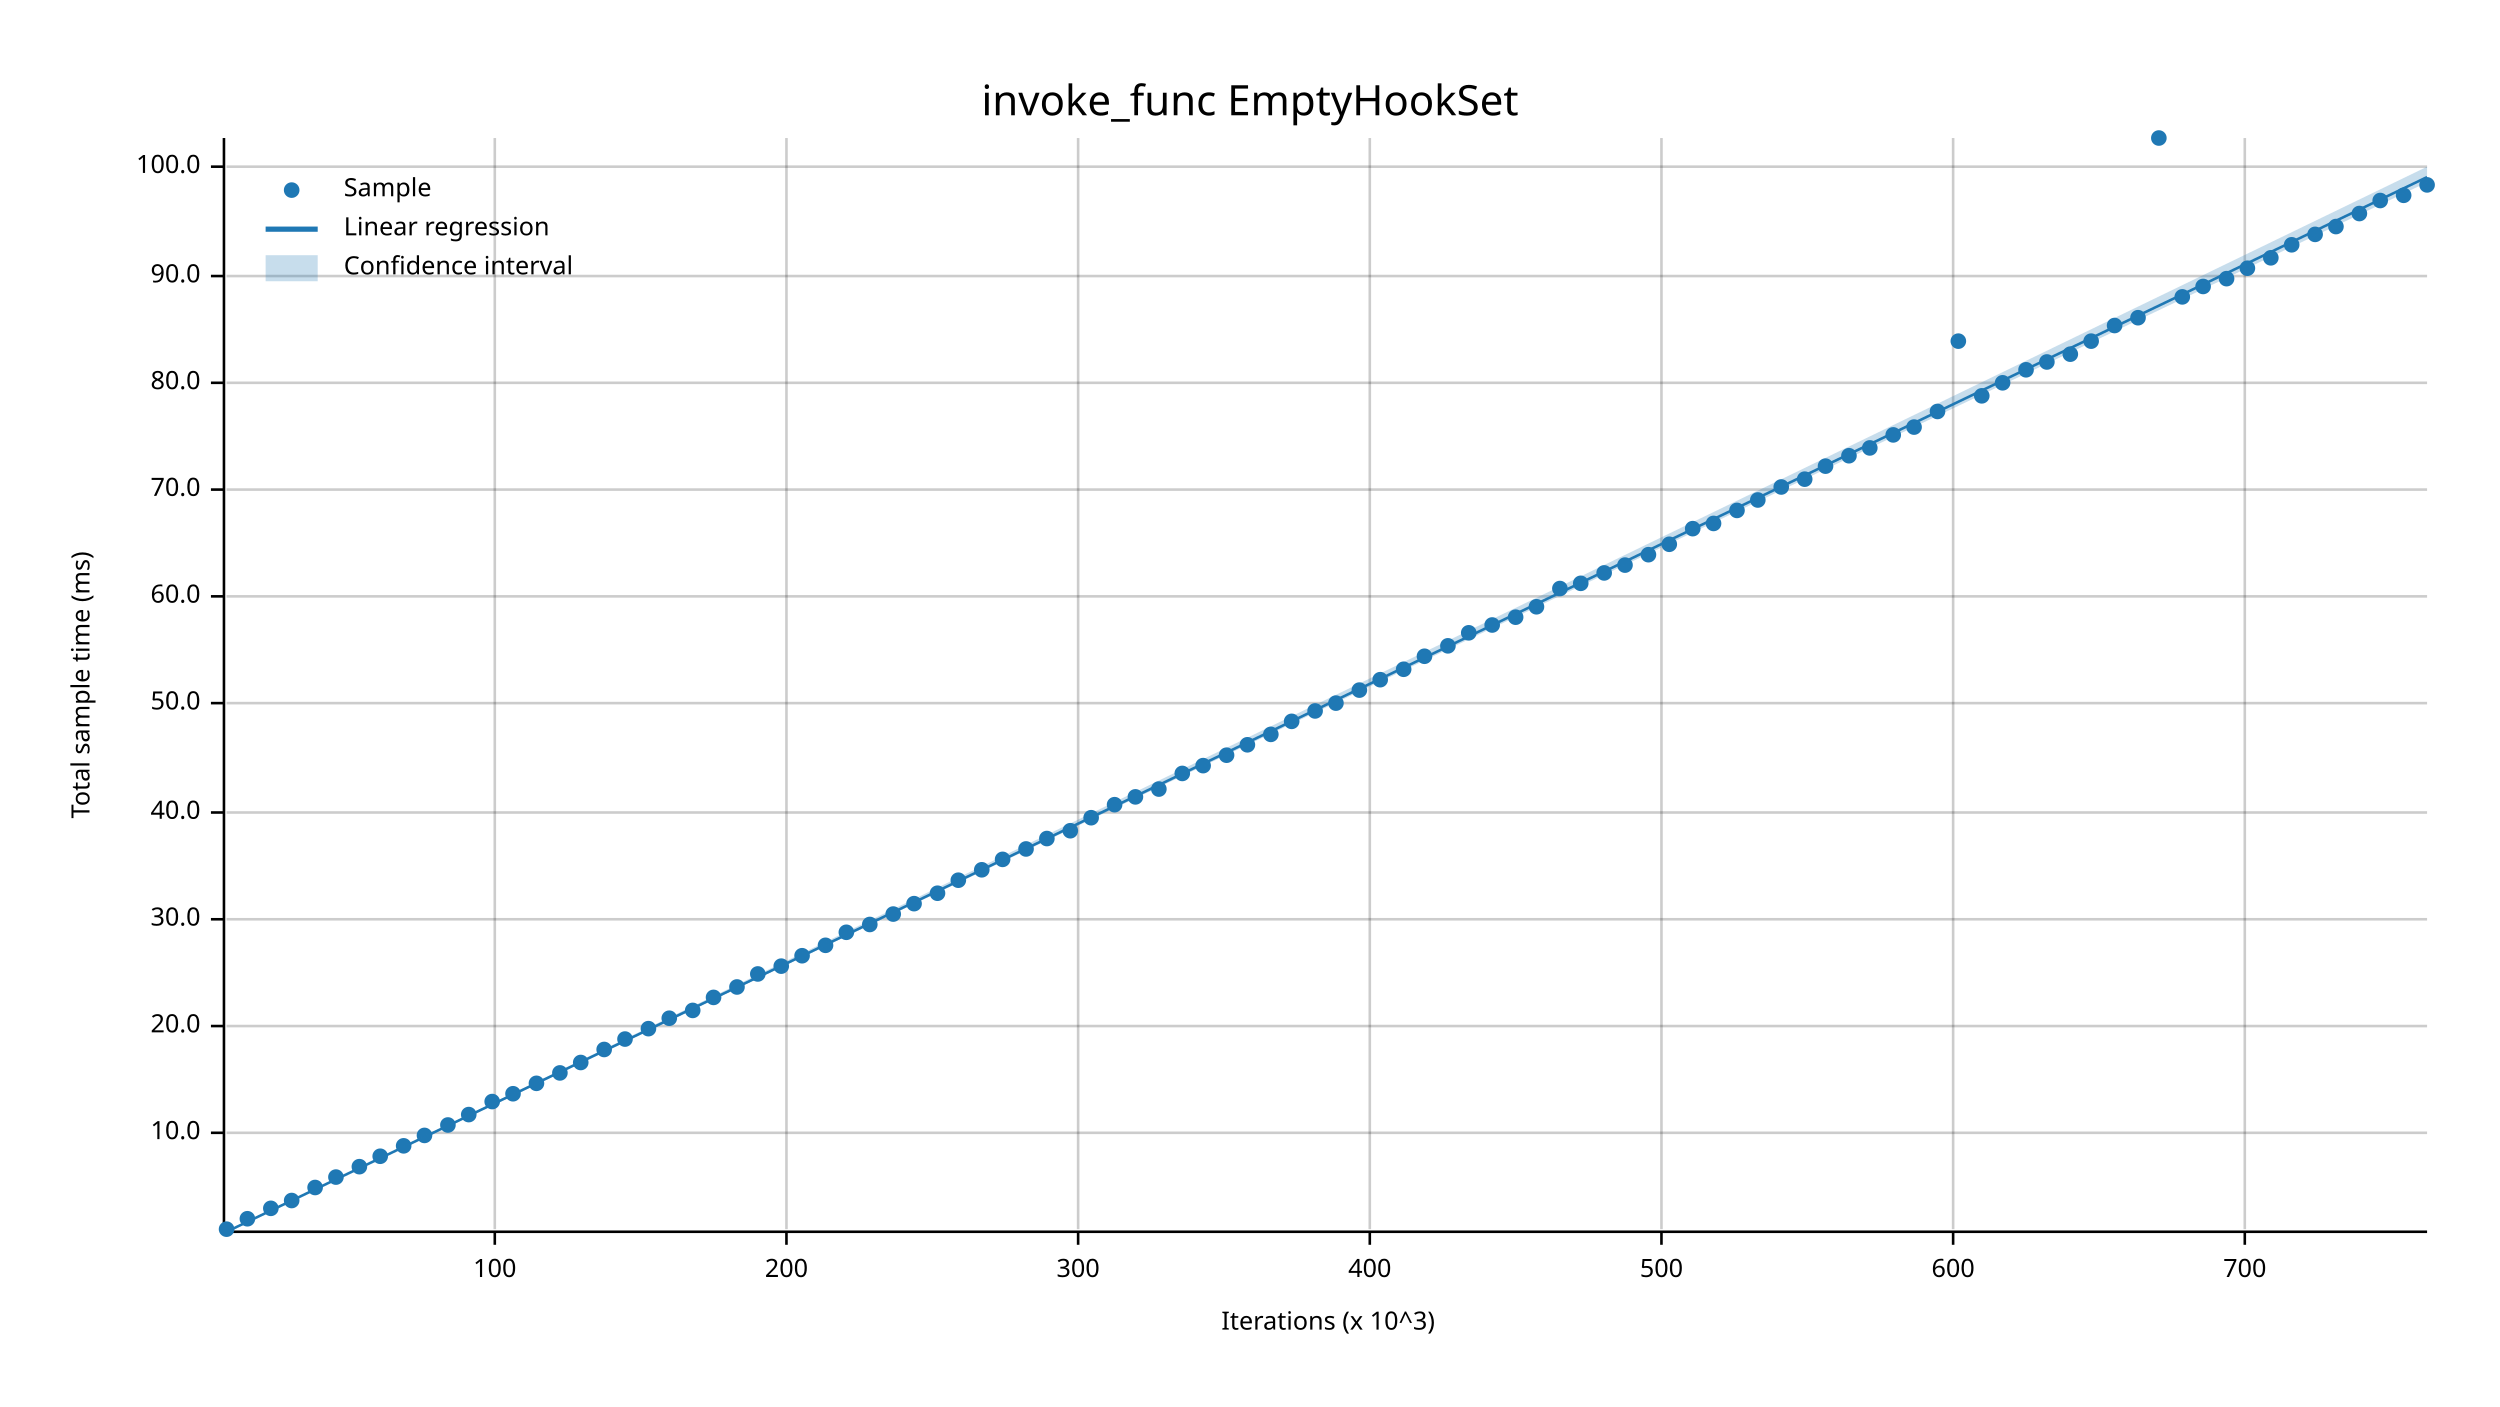
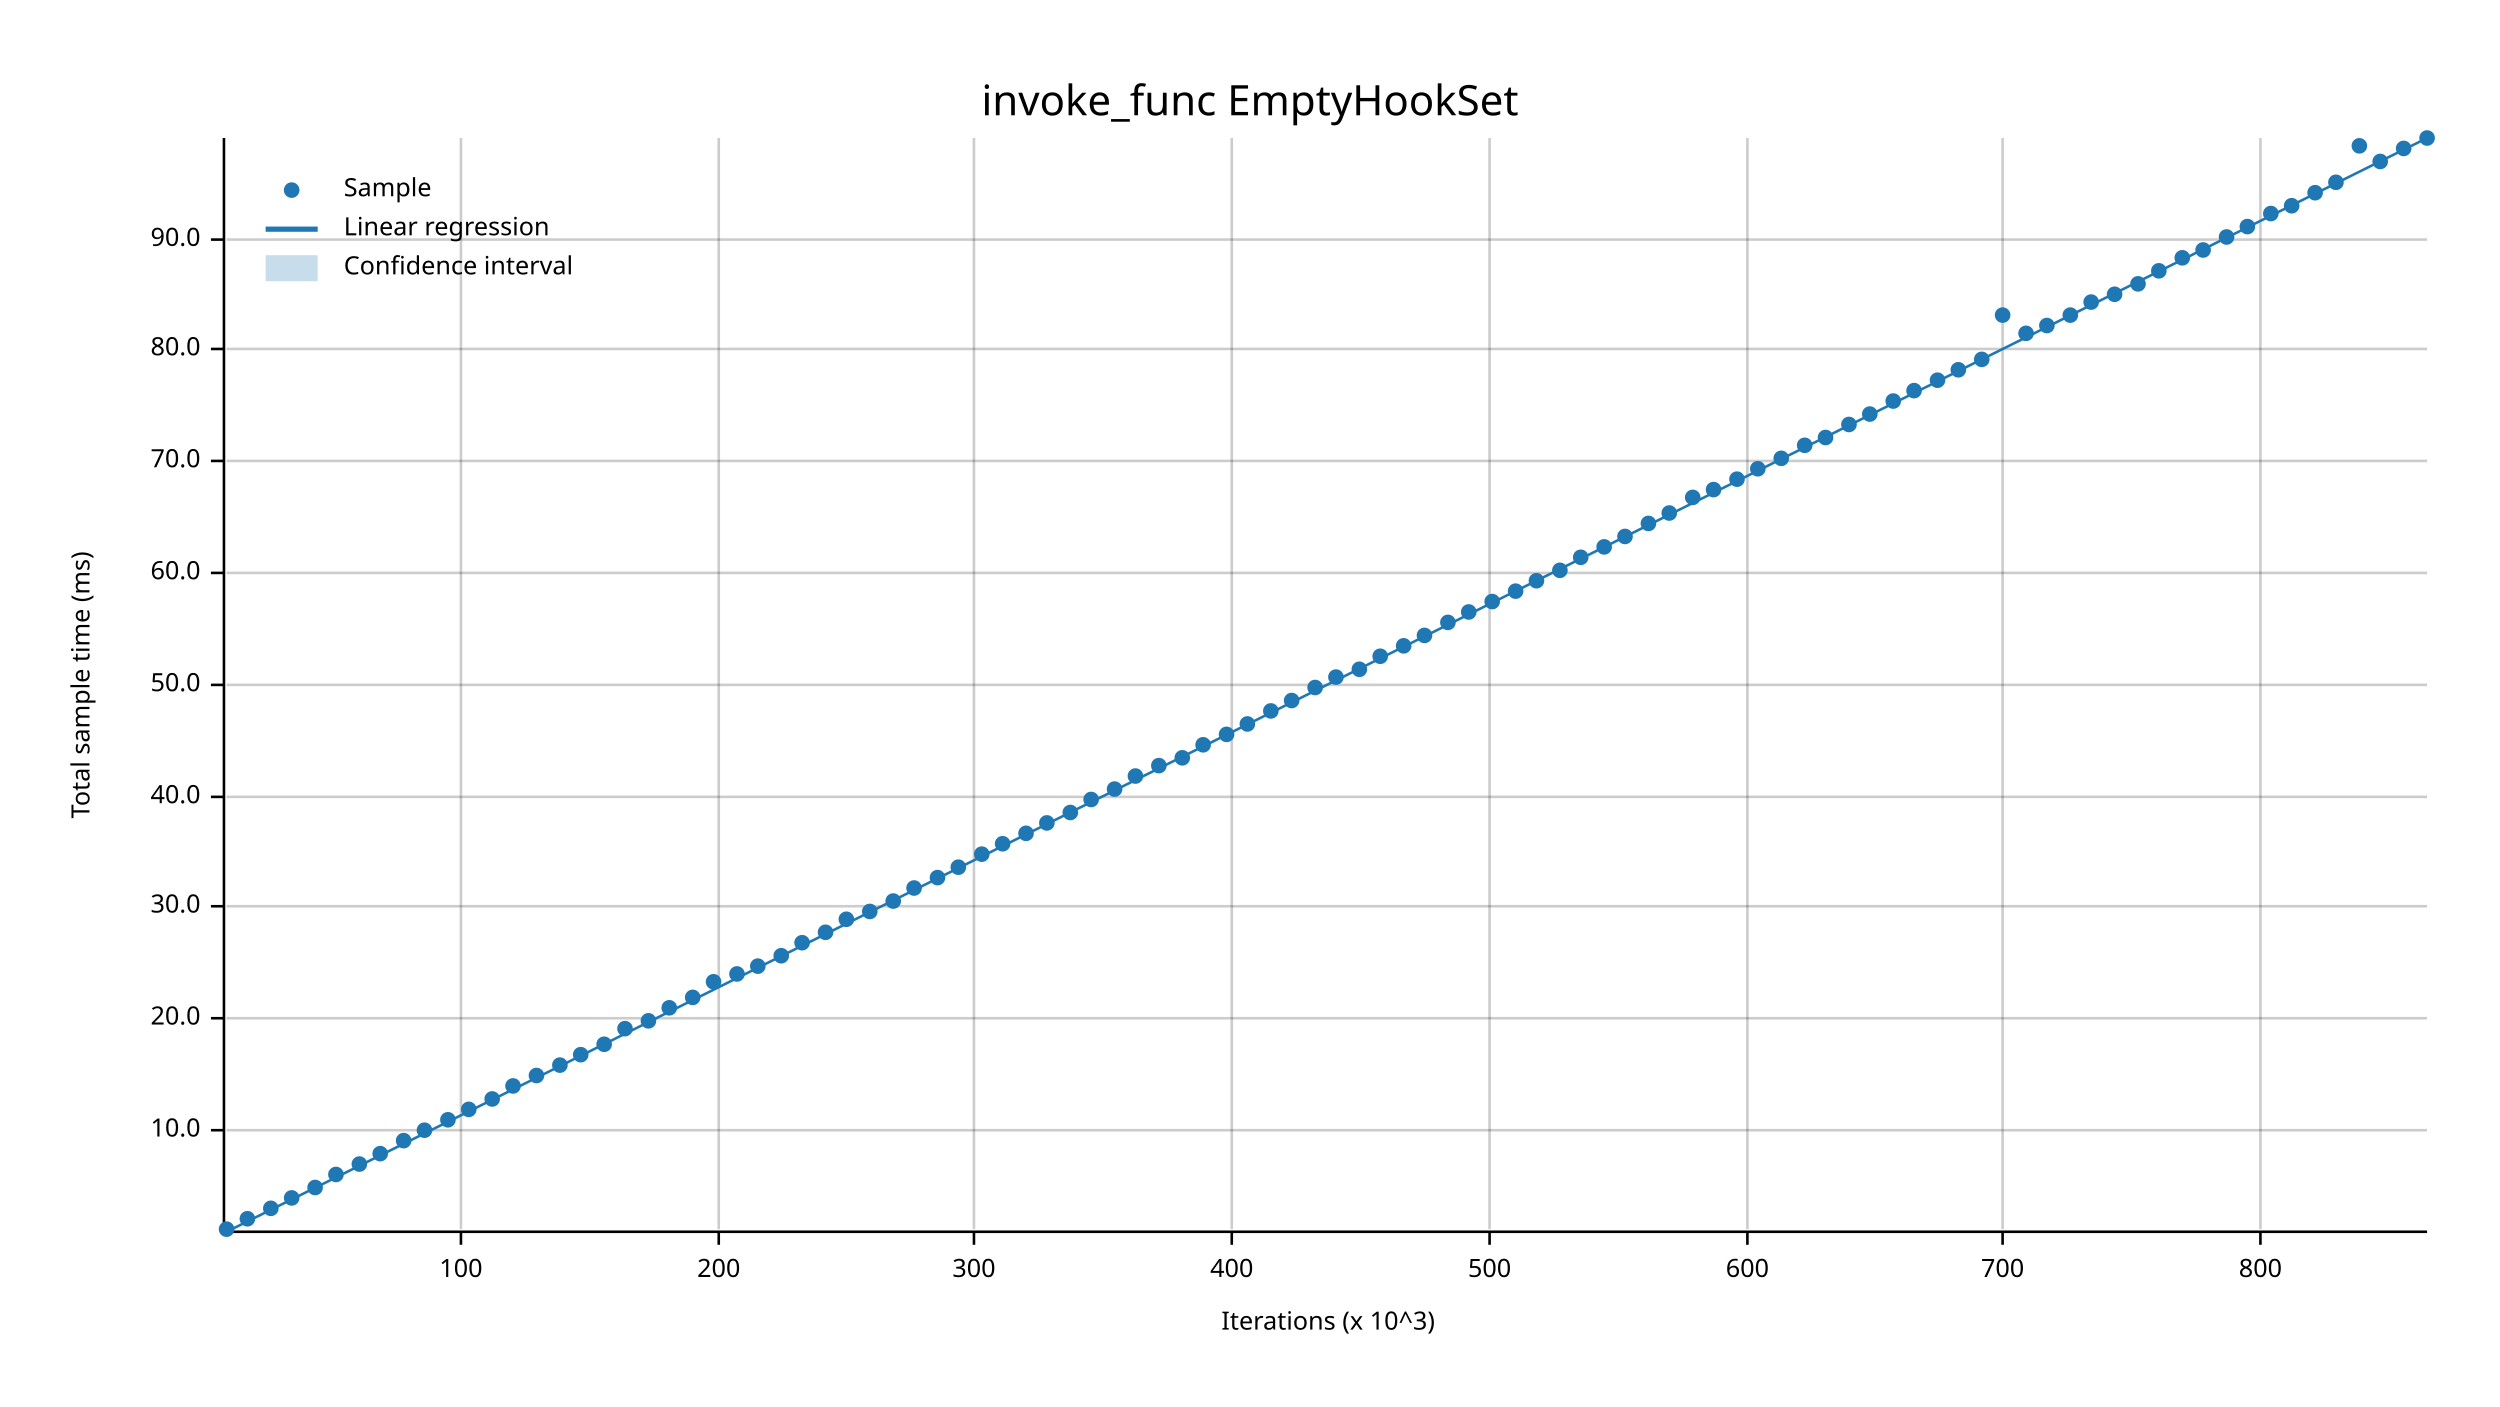
<svg xmlns="http://www.w3.org/2000/svg" width="960" height="540" viewBox="0 0 960 540">
  <text x="480" y="32" dy="0.76em" text-anchor="middle" font-family="sans-serif" font-size="16.129" opacity="1" fill="#000000">
invoke_func EmptyHookSet
</text>
  <text x="27" y="263" dy="0.76em" text-anchor="middle" font-family="sans-serif" font-size="9.677" opacity="1" fill="#000000" transform="rotate(270, 27, 263)">
Total sample time (ms)
</text>
  <text x="510" y="513" dy="-0.5ex" text-anchor="middle" font-family="sans-serif" font-size="9.677" opacity="1" fill="#000000">
Iterations (x 10^3)
</text>
-   <line opacity="0.2" stroke="#000000" stroke-width="1" x1="190" y1="472" x2="190" y2="53" />
-   <line opacity="0.2" stroke="#000000" stroke-width="1" x1="302" y1="472" x2="302" y2="53" />
-   <line opacity="0.2" stroke="#000000" stroke-width="1" x1="414" y1="472" x2="414" y2="53" />
-   <line opacity="0.2" stroke="#000000" stroke-width="1" x1="526" y1="472" x2="526" y2="53" />
-   <line opacity="0.2" stroke="#000000" stroke-width="1" x1="638" y1="472" x2="638" y2="53" />
-   <line opacity="0.2" stroke="#000000" stroke-width="1" x1="750" y1="472" x2="750" y2="53" />
-   <line opacity="0.2" stroke="#000000" stroke-width="1" x1="862" y1="472" x2="862" y2="53" />
-   <line opacity="0.2" stroke="#000000" stroke-width="1" x1="87" y1="435" x2="932" y2="435" />
-   <line opacity="0.2" stroke="#000000" stroke-width="1" x1="87" y1="394" x2="932" y2="394" />
-   <line opacity="0.2" stroke="#000000" stroke-width="1" x1="87" y1="353" x2="932" y2="353" />
-   <line opacity="0.2" stroke="#000000" stroke-width="1" x1="87" y1="312" x2="932" y2="312" />
-   <line opacity="0.2" stroke="#000000" stroke-width="1" x1="87" y1="270" x2="932" y2="270" />
-   <line opacity="0.2" stroke="#000000" stroke-width="1" x1="87" y1="229" x2="932" y2="229" />
-   <line opacity="0.2" stroke="#000000" stroke-width="1" x1="87" y1="188" x2="932" y2="188" />
-   <line opacity="0.2" stroke="#000000" stroke-width="1" x1="87" y1="147" x2="932" y2="147" />
-   <line opacity="0.2" stroke="#000000" stroke-width="1" x1="87" y1="106" x2="932" y2="106" />
-   <line opacity="0.2" stroke="#000000" stroke-width="1" x1="87" y1="64" x2="932" y2="64" />
+   <line opacity="0.2" stroke="#000000" stroke-width="1" x1="177" y1="472" x2="177" y2="53" />
+   <line opacity="0.2" stroke="#000000" stroke-width="1" x1="276" y1="472" x2="276" y2="53" />
+   <line opacity="0.2" stroke="#000000" stroke-width="1" x1="374" y1="472" x2="374" y2="53" />
+   <line opacity="0.2" stroke="#000000" stroke-width="1" x1="473" y1="472" x2="473" y2="53" />
+   <line opacity="0.2" stroke="#000000" stroke-width="1" x1="572" y1="472" x2="572" y2="53" />
+   <line opacity="0.2" stroke="#000000" stroke-width="1" x1="671" y1="472" x2="671" y2="53" />
+   <line opacity="0.2" stroke="#000000" stroke-width="1" x1="769" y1="472" x2="769" y2="53" />
+   <line opacity="0.2" stroke="#000000" stroke-width="1" x1="868" y1="472" x2="868" y2="53" />
+   <line opacity="0.2" stroke="#000000" stroke-width="1" x1="87" y1="434" x2="932" y2="434" />
+   <line opacity="0.2" stroke="#000000" stroke-width="1" x1="87" y1="391" x2="932" y2="391" />
+   <line opacity="0.2" stroke="#000000" stroke-width="1" x1="87" y1="348" x2="932" y2="348" />
+   <line opacity="0.2" stroke="#000000" stroke-width="1" x1="87" y1="306" x2="932" y2="306" />
+   <line opacity="0.2" stroke="#000000" stroke-width="1" x1="87" y1="263" x2="932" y2="263" />
+   <line opacity="0.2" stroke="#000000" stroke-width="1" x1="87" y1="220" x2="932" y2="220" />
+   <line opacity="0.2" stroke="#000000" stroke-width="1" x1="87" y1="177" x2="932" y2="177" />
+   <line opacity="0.2" stroke="#000000" stroke-width="1" x1="87" y1="134" x2="932" y2="134" />
+   <line opacity="0.2" stroke="#000000" stroke-width="1" x1="87" y1="92" x2="932" y2="92" />
  <polyline fill="none" opacity="1" stroke="#000000" stroke-width="1" points="86,53 86,472 " />
-   <text x="77" y="435" dy="0.5ex" text-anchor="end" font-family="sans-serif" font-size="9.677" opacity="1" fill="#000000">
+   <text x="77" y="434" dy="0.5ex" text-anchor="end" font-family="sans-serif" font-size="9.677" opacity="1" fill="#000000">
10.0
</text>
-   <polyline fill="none" opacity="1" stroke="#000000" stroke-width="1" points="81,435 86,435 " />
-   <text x="77" y="394" dy="0.5ex" text-anchor="end" font-family="sans-serif" font-size="9.677" opacity="1" fill="#000000">
+   <polyline fill="none" opacity="1" stroke="#000000" stroke-width="1" points="81,434 86,434 " />
+   <text x="77" y="391" dy="0.5ex" text-anchor="end" font-family="sans-serif" font-size="9.677" opacity="1" fill="#000000">
20.0
</text>
-   <polyline fill="none" opacity="1" stroke="#000000" stroke-width="1" points="81,394 86,394 " />
-   <text x="77" y="353" dy="0.5ex" text-anchor="end" font-family="sans-serif" font-size="9.677" opacity="1" fill="#000000">
+   <polyline fill="none" opacity="1" stroke="#000000" stroke-width="1" points="81,391 86,391 " />
+   <text x="77" y="348" dy="0.5ex" text-anchor="end" font-family="sans-serif" font-size="9.677" opacity="1" fill="#000000">
30.0
</text>
-   <polyline fill="none" opacity="1" stroke="#000000" stroke-width="1" points="81,353 86,353 " />
-   <text x="77" y="312" dy="0.5ex" text-anchor="end" font-family="sans-serif" font-size="9.677" opacity="1" fill="#000000">
+   <polyline fill="none" opacity="1" stroke="#000000" stroke-width="1" points="81,348 86,348 " />
+   <text x="77" y="306" dy="0.5ex" text-anchor="end" font-family="sans-serif" font-size="9.677" opacity="1" fill="#000000">
40.0
</text>
-   <polyline fill="none" opacity="1" stroke="#000000" stroke-width="1" points="81,312 86,312 " />
-   <text x="77" y="270" dy="0.5ex" text-anchor="end" font-family="sans-serif" font-size="9.677" opacity="1" fill="#000000">
+   <polyline fill="none" opacity="1" stroke="#000000" stroke-width="1" points="81,306 86,306 " />
+   <text x="77" y="263" dy="0.5ex" text-anchor="end" font-family="sans-serif" font-size="9.677" opacity="1" fill="#000000">
50.0
</text>
-   <polyline fill="none" opacity="1" stroke="#000000" stroke-width="1" points="81,270 86,270 " />
-   <text x="77" y="229" dy="0.5ex" text-anchor="end" font-family="sans-serif" font-size="9.677" opacity="1" fill="#000000">
+   <polyline fill="none" opacity="1" stroke="#000000" stroke-width="1" points="81,263 86,263 " />
+   <text x="77" y="220" dy="0.5ex" text-anchor="end" font-family="sans-serif" font-size="9.677" opacity="1" fill="#000000">
60.0
</text>
-   <polyline fill="none" opacity="1" stroke="#000000" stroke-width="1" points="81,229 86,229 " />
-   <text x="77" y="188" dy="0.5ex" text-anchor="end" font-family="sans-serif" font-size="9.677" opacity="1" fill="#000000">
+   <polyline fill="none" opacity="1" stroke="#000000" stroke-width="1" points="81,220 86,220 " />
+   <text x="77" y="177" dy="0.5ex" text-anchor="end" font-family="sans-serif" font-size="9.677" opacity="1" fill="#000000">
70.0
</text>
-   <polyline fill="none" opacity="1" stroke="#000000" stroke-width="1" points="81,188 86,188 " />
-   <text x="77" y="147" dy="0.5ex" text-anchor="end" font-family="sans-serif" font-size="9.677" opacity="1" fill="#000000">
+   <polyline fill="none" opacity="1" stroke="#000000" stroke-width="1" points="81,177 86,177 " />
+   <text x="77" y="134" dy="0.5ex" text-anchor="end" font-family="sans-serif" font-size="9.677" opacity="1" fill="#000000">
80.0
</text>
-   <polyline fill="none" opacity="1" stroke="#000000" stroke-width="1" points="81,147 86,147 " />
-   <text x="77" y="106" dy="0.5ex" text-anchor="end" font-family="sans-serif" font-size="9.677" opacity="1" fill="#000000">
+   <polyline fill="none" opacity="1" stroke="#000000" stroke-width="1" points="81,134 86,134 " />
+   <text x="77" y="92" dy="0.5ex" text-anchor="end" font-family="sans-serif" font-size="9.677" opacity="1" fill="#000000">
90.0
</text>
-   <polyline fill="none" opacity="1" stroke="#000000" stroke-width="1" points="81,106 86,106 " />
-   <text x="77" y="64" dy="0.5ex" text-anchor="end" font-family="sans-serif" font-size="9.677" opacity="1" fill="#000000">
- 100.0
- </text>
-   <polyline fill="none" opacity="1" stroke="#000000" stroke-width="1" points="81,64 86,64 " />
+   <polyline fill="none" opacity="1" stroke="#000000" stroke-width="1" points="81,92 86,92 " />
  <polyline fill="none" opacity="1" stroke="#000000" stroke-width="1" points="87,473 932,473 " />
-   <text x="190" y="483" dy="0.76em" text-anchor="middle" font-family="sans-serif" font-size="9.677" opacity="1" fill="#000000">
+   <text x="177" y="483" dy="0.76em" text-anchor="middle" font-family="sans-serif" font-size="9.677" opacity="1" fill="#000000">
100
</text>
-   <polyline fill="none" opacity="1" stroke="#000000" stroke-width="1" points="190,473 190,478 " />
-   <text x="302" y="483" dy="0.76em" text-anchor="middle" font-family="sans-serif" font-size="9.677" opacity="1" fill="#000000">
+   <polyline fill="none" opacity="1" stroke="#000000" stroke-width="1" points="177,473 177,478 " />
+   <text x="276" y="483" dy="0.76em" text-anchor="middle" font-family="sans-serif" font-size="9.677" opacity="1" fill="#000000">
200
</text>
-   <polyline fill="none" opacity="1" stroke="#000000" stroke-width="1" points="302,473 302,478 " />
-   <text x="414" y="483" dy="0.76em" text-anchor="middle" font-family="sans-serif" font-size="9.677" opacity="1" fill="#000000">
+   <polyline fill="none" opacity="1" stroke="#000000" stroke-width="1" points="276,473 276,478 " />
+   <text x="374" y="483" dy="0.76em" text-anchor="middle" font-family="sans-serif" font-size="9.677" opacity="1" fill="#000000">
300
</text>
-   <polyline fill="none" opacity="1" stroke="#000000" stroke-width="1" points="414,473 414,478 " />
-   <text x="526" y="483" dy="0.76em" text-anchor="middle" font-family="sans-serif" font-size="9.677" opacity="1" fill="#000000">
+   <polyline fill="none" opacity="1" stroke="#000000" stroke-width="1" points="374,473 374,478 " />
+   <text x="473" y="483" dy="0.76em" text-anchor="middle" font-family="sans-serif" font-size="9.677" opacity="1" fill="#000000">
400
</text>
-   <polyline fill="none" opacity="1" stroke="#000000" stroke-width="1" points="526,473 526,478 " />
-   <text x="638" y="483" dy="0.76em" text-anchor="middle" font-family="sans-serif" font-size="9.677" opacity="1" fill="#000000">
+   <polyline fill="none" opacity="1" stroke="#000000" stroke-width="1" points="473,473 473,478 " />
+   <text x="572" y="483" dy="0.76em" text-anchor="middle" font-family="sans-serif" font-size="9.677" opacity="1" fill="#000000">
500
</text>
-   <polyline fill="none" opacity="1" stroke="#000000" stroke-width="1" points="638,473 638,478 " />
-   <text x="750" y="483" dy="0.76em" text-anchor="middle" font-family="sans-serif" font-size="9.677" opacity="1" fill="#000000">
+   <polyline fill="none" opacity="1" stroke="#000000" stroke-width="1" points="572,473 572,478 " />
+   <text x="671" y="483" dy="0.76em" text-anchor="middle" font-family="sans-serif" font-size="9.677" opacity="1" fill="#000000">
600
</text>
-   <polyline fill="none" opacity="1" stroke="#000000" stroke-width="1" points="750,473 750,478 " />
-   <text x="862" y="483" dy="0.76em" text-anchor="middle" font-family="sans-serif" font-size="9.677" opacity="1" fill="#000000">
+   <polyline fill="none" opacity="1" stroke="#000000" stroke-width="1" points="671,473 671,478 " />
+   <text x="769" y="483" dy="0.76em" text-anchor="middle" font-family="sans-serif" font-size="9.677" opacity="1" fill="#000000">
700
</text>
-   <polyline fill="none" opacity="1" stroke="#000000" stroke-width="1" points="862,473 862,478 " />
+   <polyline fill="none" opacity="1" stroke="#000000" stroke-width="1" points="769,473 769,478 " />
+   <text x="868" y="483" dy="0.76em" text-anchor="middle" font-family="sans-serif" font-size="9.677" opacity="1" fill="#000000">
+ 800
+ </text>
+   <polyline fill="none" opacity="1" stroke="#000000" stroke-width="1" points="868,473 868,478 " />
  <circle cx="87" cy="472" r="3" opacity="1" fill="#1F78B4" stroke="none" stroke-width="1" />
  <circle cx="95" cy="468" r="3" opacity="1" fill="#1F78B4" stroke="none" stroke-width="1" />
  <circle cx="104" cy="464" r="3" opacity="1" fill="#1F78B4" stroke="none" stroke-width="1" />
-   <circle cx="112" cy="461" r="3" opacity="1" fill="#1F78B4" stroke="none" stroke-width="1" />
+   <circle cx="112" cy="460" r="3" opacity="1" fill="#1F78B4" stroke="none" stroke-width="1" />
  <circle cx="121" cy="456" r="3" opacity="1" fill="#1F78B4" stroke="none" stroke-width="1" />
-   <circle cx="129" cy="452" r="3" opacity="1" fill="#1F78B4" stroke="none" stroke-width="1" />
-   <circle cx="138" cy="448" r="3" opacity="1" fill="#1F78B4" stroke="none" stroke-width="1" />
-   <circle cx="146" cy="444" r="3" opacity="1" fill="#1F78B4" stroke="none" stroke-width="1" />
-   <circle cx="155" cy="440" r="3" opacity="1" fill="#1F78B4" stroke="none" stroke-width="1" />
-   <circle cx="163" cy="436" r="3" opacity="1" fill="#1F78B4" stroke="none" stroke-width="1" />
-   <circle cx="172" cy="432" r="3" opacity="1" fill="#1F78B4" stroke="none" stroke-width="1" />
-   <circle cx="180" cy="428" r="3" opacity="1" fill="#1F78B4" stroke="none" stroke-width="1" />
-   <circle cx="189" cy="423" r="3" opacity="1" fill="#1F78B4" stroke="none" stroke-width="1" />
-   <circle cx="197" cy="420" r="3" opacity="1" fill="#1F78B4" stroke="none" stroke-width="1" />
-   <circle cx="206" cy="416" r="3" opacity="1" fill="#1F78B4" stroke="none" stroke-width="1" />
-   <circle cx="215" cy="412" r="3" opacity="1" fill="#1F78B4" stroke="none" stroke-width="1" />
-   <circle cx="223" cy="408" r="3" opacity="1" fill="#1F78B4" stroke="none" stroke-width="1" />
-   <circle cx="232" cy="403" r="3" opacity="1" fill="#1F78B4" stroke="none" stroke-width="1" />
-   <circle cx="240" cy="399" r="3" opacity="1" fill="#1F78B4" stroke="none" stroke-width="1" />
-   <circle cx="249" cy="395" r="3" opacity="1" fill="#1F78B4" stroke="none" stroke-width="1" />
-   <circle cx="257" cy="391" r="3" opacity="1" fill="#1F78B4" stroke="none" stroke-width="1" />
-   <circle cx="266" cy="388" r="3" opacity="1" fill="#1F78B4" stroke="none" stroke-width="1" />
-   <circle cx="274" cy="383" r="3" opacity="1" fill="#1F78B4" stroke="none" stroke-width="1" />
-   <circle cx="283" cy="379" r="3" opacity="1" fill="#1F78B4" stroke="none" stroke-width="1" />
-   <circle cx="291" cy="374" r="3" opacity="1" fill="#1F78B4" stroke="none" stroke-width="1" />
-   <circle cx="300" cy="371" r="3" opacity="1" fill="#1F78B4" stroke="none" stroke-width="1" />
-   <circle cx="308" cy="367" r="3" opacity="1" fill="#1F78B4" stroke="none" stroke-width="1" />
-   <circle cx="317" cy="363" r="3" opacity="1" fill="#1F78B4" stroke="none" stroke-width="1" />
-   <circle cx="325" cy="358" r="3" opacity="1" fill="#1F78B4" stroke="none" stroke-width="1" />
-   <circle cx="334" cy="355" r="3" opacity="1" fill="#1F78B4" stroke="none" stroke-width="1" />
-   <circle cx="343" cy="351" r="3" opacity="1" fill="#1F78B4" stroke="none" stroke-width="1" />
-   <circle cx="351" cy="347" r="3" opacity="1" fill="#1F78B4" stroke="none" stroke-width="1" />
-   <circle cx="360" cy="343" r="3" opacity="1" fill="#1F78B4" stroke="none" stroke-width="1" />
-   <circle cx="368" cy="338" r="3" opacity="1" fill="#1F78B4" stroke="none" stroke-width="1" />
-   <circle cx="377" cy="334" r="3" opacity="1" fill="#1F78B4" stroke="none" stroke-width="1" />
-   <circle cx="385" cy="330" r="3" opacity="1" fill="#1F78B4" stroke="none" stroke-width="1" />
-   <circle cx="394" cy="326" r="3" opacity="1" fill="#1F78B4" stroke="none" stroke-width="1" />
-   <circle cx="402" cy="322" r="3" opacity="1" fill="#1F78B4" stroke="none" stroke-width="1" />
-   <circle cx="411" cy="319" r="3" opacity="1" fill="#1F78B4" stroke="none" stroke-width="1" />
-   <circle cx="419" cy="314" r="3" opacity="1" fill="#1F78B4" stroke="none" stroke-width="1" />
-   <circle cx="428" cy="309" r="3" opacity="1" fill="#1F78B4" stroke="none" stroke-width="1" />
-   <circle cx="436" cy="306" r="3" opacity="1" fill="#1F78B4" stroke="none" stroke-width="1" />
-   <circle cx="445" cy="303" r="3" opacity="1" fill="#1F78B4" stroke="none" stroke-width="1" />
-   <circle cx="454" cy="297" r="3" opacity="1" fill="#1F78B4" stroke="none" stroke-width="1" />
-   <circle cx="462" cy="294" r="3" opacity="1" fill="#1F78B4" stroke="none" stroke-width="1" />
-   <circle cx="471" cy="290" r="3" opacity="1" fill="#1F78B4" stroke="none" stroke-width="1" />
-   <circle cx="479" cy="286" r="3" opacity="1" fill="#1F78B4" stroke="none" stroke-width="1" />
-   <circle cx="488" cy="282" r="3" opacity="1" fill="#1F78B4" stroke="none" stroke-width="1" />
-   <circle cx="496" cy="277" r="3" opacity="1" fill="#1F78B4" stroke="none" stroke-width="1" />
-   <circle cx="505" cy="273" r="3" opacity="1" fill="#1F78B4" stroke="none" stroke-width="1" />
-   <circle cx="513" cy="270" r="3" opacity="1" fill="#1F78B4" stroke="none" stroke-width="1" />
-   <circle cx="522" cy="265" r="3" opacity="1" fill="#1F78B4" stroke="none" stroke-width="1" />
-   <circle cx="530" cy="261" r="3" opacity="1" fill="#1F78B4" stroke="none" stroke-width="1" />
-   <circle cx="539" cy="257" r="3" opacity="1" fill="#1F78B4" stroke="none" stroke-width="1" />
-   <circle cx="547" cy="252" r="3" opacity="1" fill="#1F78B4" stroke="none" stroke-width="1" />
-   <circle cx="556" cy="248" r="3" opacity="1" fill="#1F78B4" stroke="none" stroke-width="1" />
-   <circle cx="564" cy="243" r="3" opacity="1" fill="#1F78B4" stroke="none" stroke-width="1" />
-   <circle cx="573" cy="240" r="3" opacity="1" fill="#1F78B4" stroke="none" stroke-width="1" />
-   <circle cx="582" cy="237" r="3" opacity="1" fill="#1F78B4" stroke="none" stroke-width="1" />
-   <circle cx="590" cy="233" r="3" opacity="1" fill="#1F78B4" stroke="none" stroke-width="1" />
-   <circle cx="599" cy="226" r="3" opacity="1" fill="#1F78B4" stroke="none" stroke-width="1" />
-   <circle cx="607" cy="224" r="3" opacity="1" fill="#1F78B4" stroke="none" stroke-width="1" />
-   <circle cx="616" cy="220" r="3" opacity="1" fill="#1F78B4" stroke="none" stroke-width="1" />
-   <circle cx="624" cy="217" r="3" opacity="1" fill="#1F78B4" stroke="none" stroke-width="1" />
-   <circle cx="633" cy="213" r="3" opacity="1" fill="#1F78B4" stroke="none" stroke-width="1" />
-   <circle cx="641" cy="209" r="3" opacity="1" fill="#1F78B4" stroke="none" stroke-width="1" />
-   <circle cx="650" cy="203" r="3" opacity="1" fill="#1F78B4" stroke="none" stroke-width="1" />
-   <circle cx="658" cy="201" r="3" opacity="1" fill="#1F78B4" stroke="none" stroke-width="1" />
-   <circle cx="667" cy="196" r="3" opacity="1" fill="#1F78B4" stroke="none" stroke-width="1" />
-   <circle cx="675" cy="192" r="3" opacity="1" fill="#1F78B4" stroke="none" stroke-width="1" />
-   <circle cx="684" cy="187" r="3" opacity="1" fill="#1F78B4" stroke="none" stroke-width="1" />
-   <circle cx="693" cy="184" r="3" opacity="1" fill="#1F78B4" stroke="none" stroke-width="1" />
-   <circle cx="701" cy="179" r="3" opacity="1" fill="#1F78B4" stroke="none" stroke-width="1" />
-   <circle cx="710" cy="175" r="3" opacity="1" fill="#1F78B4" stroke="none" stroke-width="1" />
-   <circle cx="718" cy="172" r="3" opacity="1" fill="#1F78B4" stroke="none" stroke-width="1" />
-   <circle cx="727" cy="167" r="3" opacity="1" fill="#1F78B4" stroke="none" stroke-width="1" />
-   <circle cx="735" cy="164" r="3" opacity="1" fill="#1F78B4" stroke="none" stroke-width="1" />
-   <circle cx="744" cy="158" r="3" opacity="1" fill="#1F78B4" stroke="none" stroke-width="1" />
-   <circle cx="752" cy="131" r="3" opacity="1" fill="#1F78B4" stroke="none" stroke-width="1" />
-   <circle cx="761" cy="152" r="3" opacity="1" fill="#1F78B4" stroke="none" stroke-width="1" />
-   <circle cx="769" cy="147" r="3" opacity="1" fill="#1F78B4" stroke="none" stroke-width="1" />
-   <circle cx="778" cy="142" r="3" opacity="1" fill="#1F78B4" stroke="none" stroke-width="1" />
-   <circle cx="786" cy="139" r="3" opacity="1" fill="#1F78B4" stroke="none" stroke-width="1" />
-   <circle cx="795" cy="136" r="3" opacity="1" fill="#1F78B4" stroke="none" stroke-width="1" />
-   <circle cx="803" cy="131" r="3" opacity="1" fill="#1F78B4" stroke="none" stroke-width="1" />
-   <circle cx="812" cy="125" r="3" opacity="1" fill="#1F78B4" stroke="none" stroke-width="1" />
-   <circle cx="821" cy="122" r="3" opacity="1" fill="#1F78B4" stroke="none" stroke-width="1" />
-   <circle cx="829" cy="53" r="3" opacity="1" fill="#1F78B4" stroke="none" stroke-width="1" />
-   <circle cx="838" cy="114" r="3" opacity="1" fill="#1F78B4" stroke="none" stroke-width="1" />
-   <circle cx="846" cy="110" r="3" opacity="1" fill="#1F78B4" stroke="none" stroke-width="1" />
-   <circle cx="855" cy="107" r="3" opacity="1" fill="#1F78B4" stroke="none" stroke-width="1" />
-   <circle cx="863" cy="103" r="3" opacity="1" fill="#1F78B4" stroke="none" stroke-width="1" />
-   <circle cx="872" cy="99" r="3" opacity="1" fill="#1F78B4" stroke="none" stroke-width="1" />
-   <circle cx="880" cy="94" r="3" opacity="1" fill="#1F78B4" stroke="none" stroke-width="1" />
-   <circle cx="889" cy="90" r="3" opacity="1" fill="#1F78B4" stroke="none" stroke-width="1" />
-   <circle cx="897" cy="87" r="3" opacity="1" fill="#1F78B4" stroke="none" stroke-width="1" />
-   <circle cx="906" cy="82" r="3" opacity="1" fill="#1F78B4" stroke="none" stroke-width="1" />
-   <circle cx="914" cy="77" r="3" opacity="1" fill="#1F78B4" stroke="none" stroke-width="1" />
-   <circle cx="923" cy="75" r="3" opacity="1" fill="#1F78B4" stroke="none" stroke-width="1" />
-   <circle cx="932" cy="71" r="3" opacity="1" fill="#1F78B4" stroke="none" stroke-width="1" />
-   <polyline fill="none" opacity="1" stroke="#1F78B4" stroke-width="1" points="87,473 932,68 " />
-   <polygon opacity="0.25" fill="#1F78B4" points="87,473 932,70 932,64 " />
+   <circle cx="129" cy="451" r="3" opacity="1" fill="#1F78B4" stroke="none" stroke-width="1" />
+   <circle cx="138" cy="447" r="3" opacity="1" fill="#1F78B4" stroke="none" stroke-width="1" />
+   <circle cx="146" cy="443" r="3" opacity="1" fill="#1F78B4" stroke="none" stroke-width="1" />
+   <circle cx="155" cy="438" r="3" opacity="1" fill="#1F78B4" stroke="none" stroke-width="1" />
+   <circle cx="163" cy="434" r="3" opacity="1" fill="#1F78B4" stroke="none" stroke-width="1" />
+   <circle cx="172" cy="430" r="3" opacity="1" fill="#1F78B4" stroke="none" stroke-width="1" />
+   <circle cx="180" cy="426" r="3" opacity="1" fill="#1F78B4" stroke="none" stroke-width="1" />
+   <circle cx="189" cy="422" r="3" opacity="1" fill="#1F78B4" stroke="none" stroke-width="1" />
+   <circle cx="197" cy="417" r="3" opacity="1" fill="#1F78B4" stroke="none" stroke-width="1" />
+   <circle cx="206" cy="413" r="3" opacity="1" fill="#1F78B4" stroke="none" stroke-width="1" />
+   <circle cx="215" cy="409" r="3" opacity="1" fill="#1F78B4" stroke="none" stroke-width="1" />
+   <circle cx="223" cy="405" r="3" opacity="1" fill="#1F78B4" stroke="none" stroke-width="1" />
+   <circle cx="232" cy="401" r="3" opacity="1" fill="#1F78B4" stroke="none" stroke-width="1" />
+   <circle cx="240" cy="395" r="3" opacity="1" fill="#1F78B4" stroke="none" stroke-width="1" />
+   <circle cx="249" cy="392" r="3" opacity="1" fill="#1F78B4" stroke="none" stroke-width="1" />
+   <circle cx="257" cy="387" r="3" opacity="1" fill="#1F78B4" stroke="none" stroke-width="1" />
+   <circle cx="266" cy="383" r="3" opacity="1" fill="#1F78B4" stroke="none" stroke-width="1" />
+   <circle cx="274" cy="377" r="3" opacity="1" fill="#1F78B4" stroke="none" stroke-width="1" />
+   <circle cx="283" cy="374" r="3" opacity="1" fill="#1F78B4" stroke="none" stroke-width="1" />
+   <circle cx="291" cy="371" r="3" opacity="1" fill="#1F78B4" stroke="none" stroke-width="1" />
+   <circle cx="300" cy="367" r="3" opacity="1" fill="#1F78B4" stroke="none" stroke-width="1" />
+   <circle cx="308" cy="362" r="3" opacity="1" fill="#1F78B4" stroke="none" stroke-width="1" />
+   <circle cx="317" cy="358" r="3" opacity="1" fill="#1F78B4" stroke="none" stroke-width="1" />
+   <circle cx="325" cy="353" r="3" opacity="1" fill="#1F78B4" stroke="none" stroke-width="1" />
+   <circle cx="334" cy="350" r="3" opacity="1" fill="#1F78B4" stroke="none" stroke-width="1" />
+   <circle cx="343" cy="346" r="3" opacity="1" fill="#1F78B4" stroke="none" stroke-width="1" />
+   <circle cx="351" cy="341" r="3" opacity="1" fill="#1F78B4" stroke="none" stroke-width="1" />
+   <circle cx="360" cy="337" r="3" opacity="1" fill="#1F78B4" stroke="none" stroke-width="1" />
+   <circle cx="368" cy="333" r="3" opacity="1" fill="#1F78B4" stroke="none" stroke-width="1" />
+   <circle cx="377" cy="328" r="3" opacity="1" fill="#1F78B4" stroke="none" stroke-width="1" />
+   <circle cx="385" cy="324" r="3" opacity="1" fill="#1F78B4" stroke="none" stroke-width="1" />
+   <circle cx="394" cy="320" r="3" opacity="1" fill="#1F78B4" stroke="none" stroke-width="1" />
+   <circle cx="402" cy="316" r="3" opacity="1" fill="#1F78B4" stroke="none" stroke-width="1" />
+   <circle cx="411" cy="312" r="3" opacity="1" fill="#1F78B4" stroke="none" stroke-width="1" />
+   <circle cx="419" cy="307" r="3" opacity="1" fill="#1F78B4" stroke="none" stroke-width="1" />
+   <circle cx="428" cy="303" r="3" opacity="1" fill="#1F78B4" stroke="none" stroke-width="1" />
+   <circle cx="436" cy="298" r="3" opacity="1" fill="#1F78B4" stroke="none" stroke-width="1" />
+   <circle cx="445" cy="294" r="3" opacity="1" fill="#1F78B4" stroke="none" stroke-width="1" />
+   <circle cx="454" cy="291" r="3" opacity="1" fill="#1F78B4" stroke="none" stroke-width="1" />
+   <circle cx="462" cy="286" r="3" opacity="1" fill="#1F78B4" stroke="none" stroke-width="1" />
+   <circle cx="471" cy="282" r="3" opacity="1" fill="#1F78B4" stroke="none" stroke-width="1" />
+   <circle cx="479" cy="278" r="3" opacity="1" fill="#1F78B4" stroke="none" stroke-width="1" />
+   <circle cx="488" cy="273" r="3" opacity="1" fill="#1F78B4" stroke="none" stroke-width="1" />
+   <circle cx="496" cy="269" r="3" opacity="1" fill="#1F78B4" stroke="none" stroke-width="1" />
+   <circle cx="505" cy="264" r="3" opacity="1" fill="#1F78B4" stroke="none" stroke-width="1" />
+   <circle cx="513" cy="260" r="3" opacity="1" fill="#1F78B4" stroke="none" stroke-width="1" />
+   <circle cx="522" cy="257" r="3" opacity="1" fill="#1F78B4" stroke="none" stroke-width="1" />
+   <circle cx="530" cy="252" r="3" opacity="1" fill="#1F78B4" stroke="none" stroke-width="1" />
+   <circle cx="539" cy="248" r="3" opacity="1" fill="#1F78B4" stroke="none" stroke-width="1" />
+   <circle cx="547" cy="244" r="3" opacity="1" fill="#1F78B4" stroke="none" stroke-width="1" />
+   <circle cx="556" cy="239" r="3" opacity="1" fill="#1F78B4" stroke="none" stroke-width="1" />
+   <circle cx="564" cy="235" r="3" opacity="1" fill="#1F78B4" stroke="none" stroke-width="1" />
+   <circle cx="573" cy="231" r="3" opacity="1" fill="#1F78B4" stroke="none" stroke-width="1" />
+   <circle cx="582" cy="227" r="3" opacity="1" fill="#1F78B4" stroke="none" stroke-width="1" />
+   <circle cx="590" cy="223" r="3" opacity="1" fill="#1F78B4" stroke="none" stroke-width="1" />
+   <circle cx="599" cy="219" r="3" opacity="1" fill="#1F78B4" stroke="none" stroke-width="1" />
+   <circle cx="607" cy="214" r="3" opacity="1" fill="#1F78B4" stroke="none" stroke-width="1" />
+   <circle cx="616" cy="210" r="3" opacity="1" fill="#1F78B4" stroke="none" stroke-width="1" />
+   <circle cx="624" cy="206" r="3" opacity="1" fill="#1F78B4" stroke="none" stroke-width="1" />
+   <circle cx="633" cy="201" r="3" opacity="1" fill="#1F78B4" stroke="none" stroke-width="1" />
+   <circle cx="641" cy="197" r="3" opacity="1" fill="#1F78B4" stroke="none" stroke-width="1" />
+   <circle cx="650" cy="191" r="3" opacity="1" fill="#1F78B4" stroke="none" stroke-width="1" />
+   <circle cx="658" cy="188" r="3" opacity="1" fill="#1F78B4" stroke="none" stroke-width="1" />
+   <circle cx="667" cy="184" r="3" opacity="1" fill="#1F78B4" stroke="none" stroke-width="1" />
+   <circle cx="675" cy="180" r="3" opacity="1" fill="#1F78B4" stroke="none" stroke-width="1" />
+   <circle cx="684" cy="176" r="3" opacity="1" fill="#1F78B4" stroke="none" stroke-width="1" />
+   <circle cx="693" cy="171" r="3" opacity="1" fill="#1F78B4" stroke="none" stroke-width="1" />
+   <circle cx="701" cy="168" r="3" opacity="1" fill="#1F78B4" stroke="none" stroke-width="1" />
+   <circle cx="710" cy="163" r="3" opacity="1" fill="#1F78B4" stroke="none" stroke-width="1" />
+   <circle cx="718" cy="159" r="3" opacity="1" fill="#1F78B4" stroke="none" stroke-width="1" />
+   <circle cx="727" cy="154" r="3" opacity="1" fill="#1F78B4" stroke="none" stroke-width="1" />
+   <circle cx="735" cy="150" r="3" opacity="1" fill="#1F78B4" stroke="none" stroke-width="1" />
+   <circle cx="744" cy="146" r="3" opacity="1" fill="#1F78B4" stroke="none" stroke-width="1" />
+   <circle cx="752" cy="142" r="3" opacity="1" fill="#1F78B4" stroke="none" stroke-width="1" />
+   <circle cx="761" cy="138" r="3" opacity="1" fill="#1F78B4" stroke="none" stroke-width="1" />
+   <circle cx="769" cy="121" r="3" opacity="1" fill="#1F78B4" stroke="none" stroke-width="1" />
+   <circle cx="778" cy="128" r="3" opacity="1" fill="#1F78B4" stroke="none" stroke-width="1" />
+   <circle cx="786" cy="125" r="3" opacity="1" fill="#1F78B4" stroke="none" stroke-width="1" />
+   <circle cx="795" cy="121" r="3" opacity="1" fill="#1F78B4" stroke="none" stroke-width="1" />
+   <circle cx="803" cy="116" r="3" opacity="1" fill="#1F78B4" stroke="none" stroke-width="1" />
+   <circle cx="812" cy="113" r="3" opacity="1" fill="#1F78B4" stroke="none" stroke-width="1" />
+   <circle cx="821" cy="109" r="3" opacity="1" fill="#1F78B4" stroke="none" stroke-width="1" />
+   <circle cx="829" cy="104" r="3" opacity="1" fill="#1F78B4" stroke="none" stroke-width="1" />
+   <circle cx="838" cy="99" r="3" opacity="1" fill="#1F78B4" stroke="none" stroke-width="1" />
+   <circle cx="846" cy="96" r="3" opacity="1" fill="#1F78B4" stroke="none" stroke-width="1" />
+   <circle cx="855" cy="91" r="3" opacity="1" fill="#1F78B4" stroke="none" stroke-width="1" />
+   <circle cx="863" cy="87" r="3" opacity="1" fill="#1F78B4" stroke="none" stroke-width="1" />
+   <circle cx="872" cy="82" r="3" opacity="1" fill="#1F78B4" stroke="none" stroke-width="1" />
+   <circle cx="880" cy="79" r="3" opacity="1" fill="#1F78B4" stroke="none" stroke-width="1" />
+   <circle cx="889" cy="74" r="3" opacity="1" fill="#1F78B4" stroke="none" stroke-width="1" />
+   <circle cx="897" cy="70" r="3" opacity="1" fill="#1F78B4" stroke="none" stroke-width="1" />
+   <circle cx="906" cy="56" r="3" opacity="1" fill="#1F78B4" stroke="none" stroke-width="1" />
+   <circle cx="914" cy="62" r="3" opacity="1" fill="#1F78B4" stroke="none" stroke-width="1" />
+   <circle cx="923" cy="57" r="3" opacity="1" fill="#1F78B4" stroke="none" stroke-width="1" />
+   <circle cx="932" cy="53" r="3" opacity="1" fill="#1F78B4" stroke="none" stroke-width="1" />
+   <polyline fill="none" opacity="1" stroke="#1F78B4" stroke-width="1" points="87,473 932,53 " />
+   <polygon opacity="0.25" fill="#1F78B4" points="87,473 932,53 932,53 " />
  <text x="132" y="68" dy="0.76em" text-anchor="start" font-family="sans-serif" font-size="9.677" opacity="1" fill="#000000">
Sample
</text>
  <text x="132" y="83" dy="0.76em" text-anchor="start" font-family="sans-serif" font-size="9.677" opacity="1" fill="#000000">
Linear regression
</text>
  <text x="132" y="98" dy="0.76em" text-anchor="start" font-family="sans-serif" font-size="9.677" opacity="1" fill="#000000">
Confidence interval
</text>
  <circle cx="112" cy="73" r="3" opacity="1" fill="#1F78B4" stroke="none" stroke-width="1" />
  <polyline fill="none" opacity="1" stroke="#1F78B4" stroke-width="2" points="102,88 122,88 " />
  <rect x="102" y="98" width="20" height="10" opacity="0.25" fill="#1F78B4" stroke="none" />
</svg>
